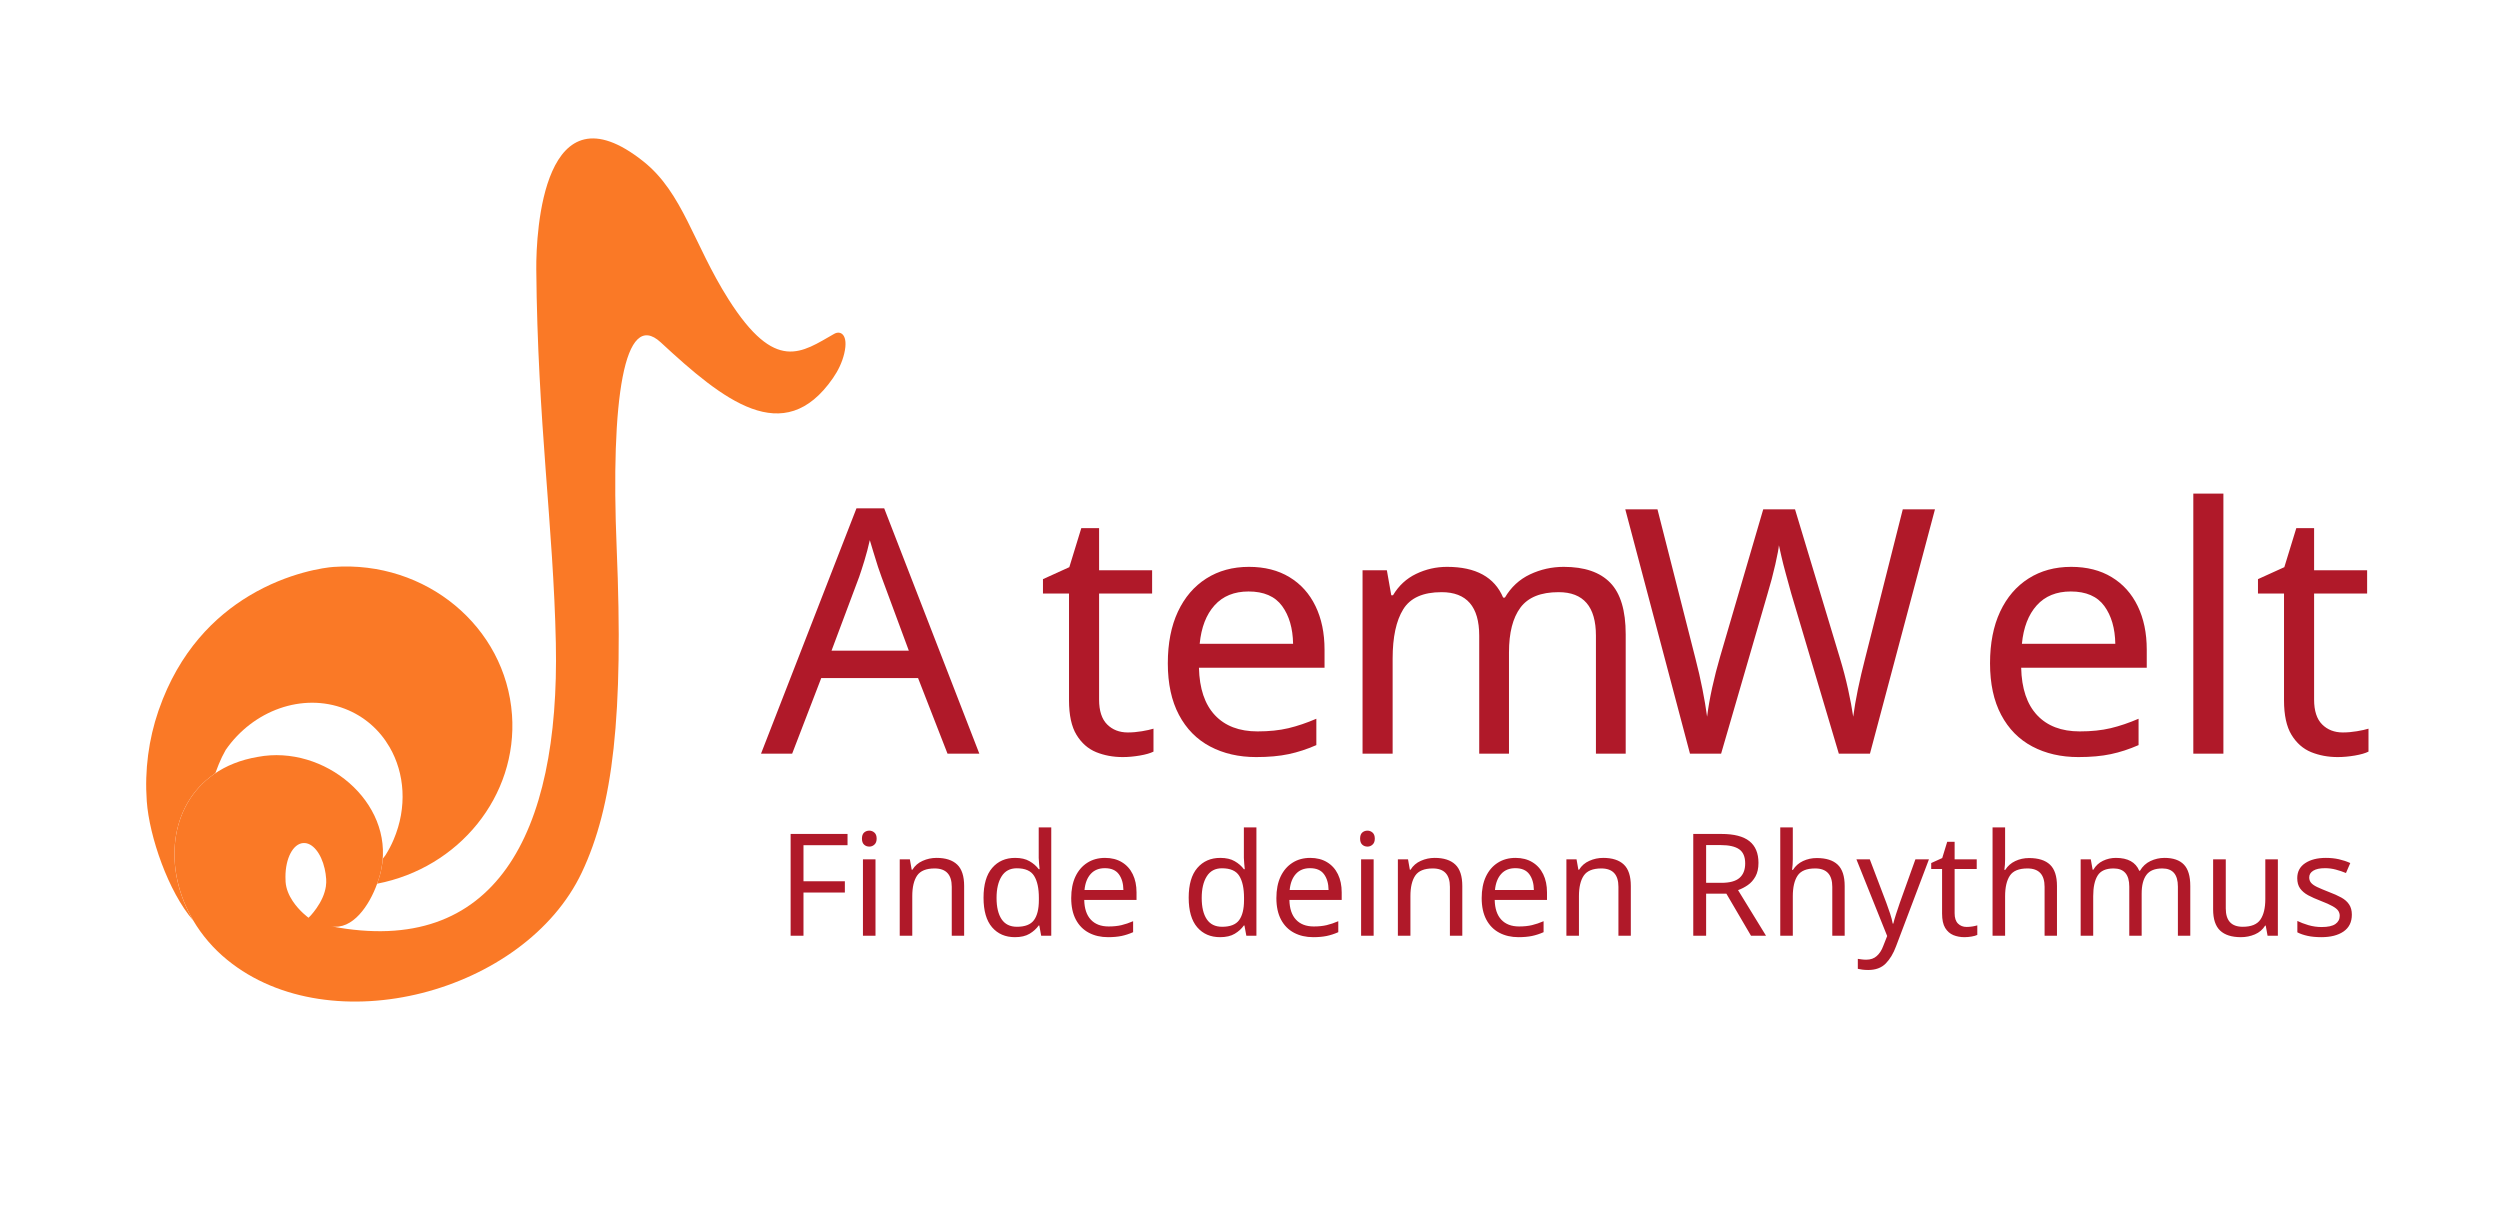
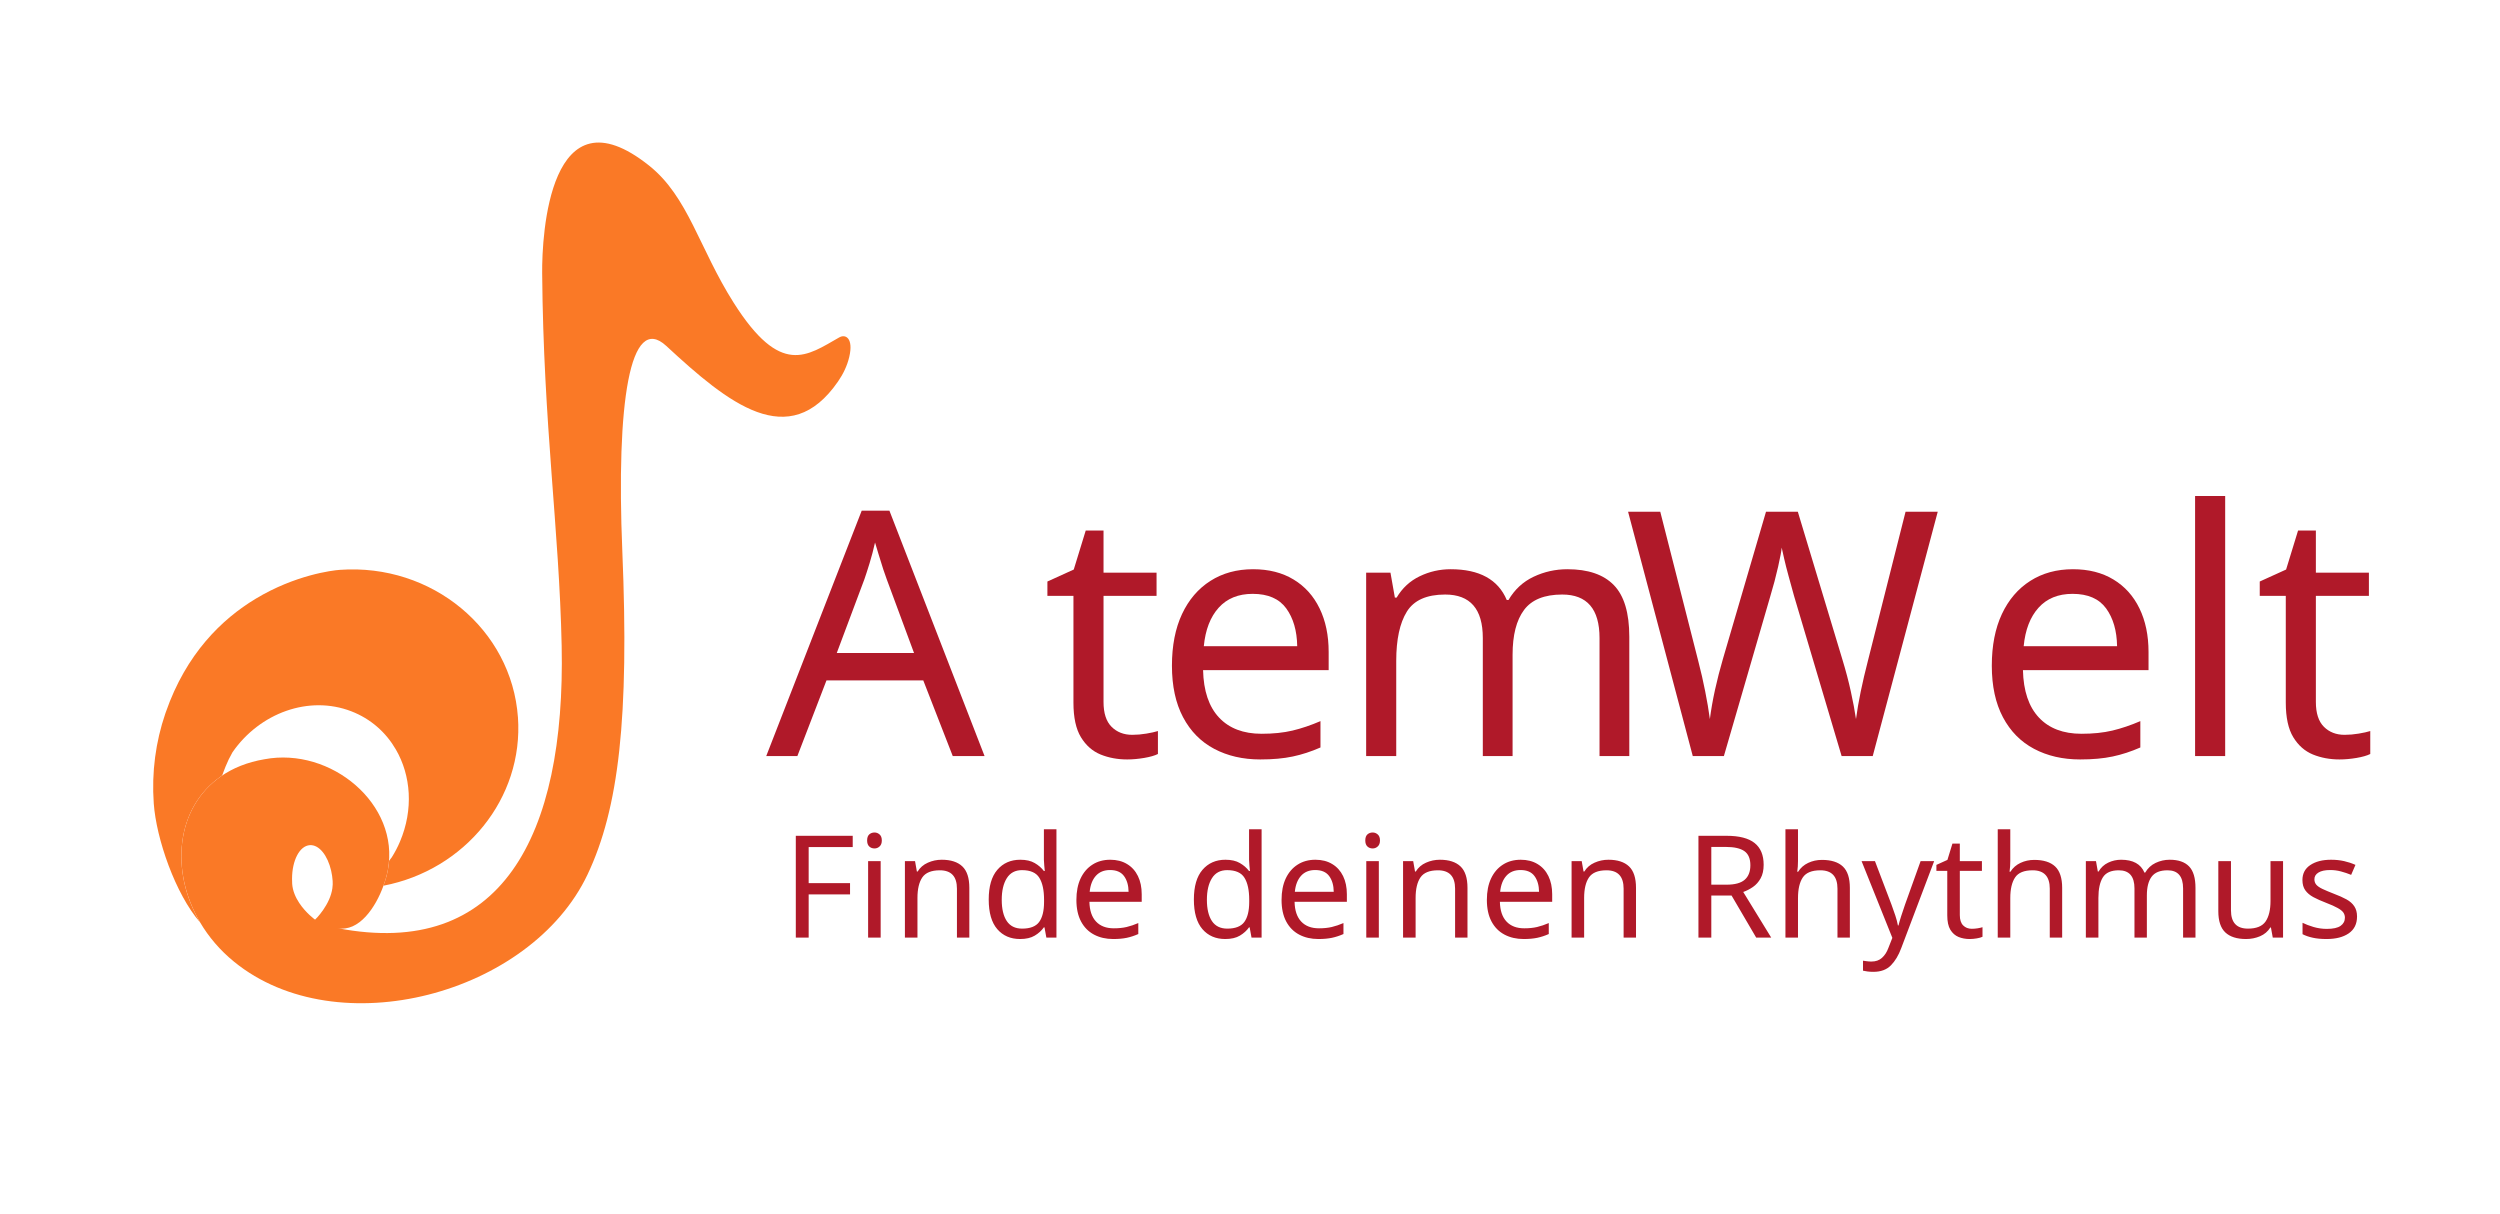
- <svg xmlns="http://www.w3.org/2000/svg" id="Logo" viewBox="0 0 744 361">
-   <defs>
-     <style>
+ <svg xmlns="http://www.w3.org/2000/svg" id="Logo" viewBox="0 0 744 361" version="1.1">
+   <defs id="defs1">
+     <style id="style1">
      .cls-1 {
        letter-spacing: -.04em;
      }

      .cls-2 {
        font-family: Kolage-Light, Kolage;
        font-size: 42.43px;
        font-variation-settings: 'wght' 300;
        font-weight: 300;
      }

      .cls-2, .cls-3 {
        fill: #b01929;
      }

      .cls-4 {
        fill: #fa7926;
        stroke-width: 0px;
      }

      .cls-5 {
        letter-spacing: -.04em;
      }

      .cls-3 {
        font-family: DeliusSwashCaps-Regular, 'Delius Swash Caps';
        font-size: 101.83px;
      }

      .cls-6 {
        letter-spacing: 0em;
      }

      .cls-7 {
        letter-spacing: -.01em;
      }
    </style>
  </defs>
-   <text class="cls-3" transform="translate(226.48 224.29)">
-     <tspan class="cls-6" x="0" y="0">A</tspan>
-     <tspan class="cls-7" x="82.28" y="0">t</tspan>
-     <tspan x="115.47" y="0">e</tspan>
-     <tspan class="cls-1" x="170.36" y="0">m</tspan>
-     <tspan class="cls-5" x="255.99" y="0">W</tspan>
-     <tspan x="360.16" y="0">elt</tspan>
+   <text class="cls-3" id="text6" x="228.037" y="224.998" style="stroke-width:0.997">
+     <tspan class="cls-6" x="228.037" y="224.998" id="tspan1" style="stroke-width:0.997">A</tspan>
+     <tspan class="cls-7" x="310.082" y="224.998" id="tspan2" style="stroke-width:0.997">t</tspan>
+     <tspan x="343.177" y="224.998" id="tspan3" style="stroke-width:0.997">e</tspan>
+     <tspan class="cls-1" x="397.91" y="224.998" id="tspan4" style="stroke-width:0.997">m</tspan>
+     <tspan class="cls-5" x="483.295" y="224.998" id="tspan5" style="stroke-width:0.997">W</tspan>
+     <tspan x="587.167" y="224.998" id="tspan6" style="stroke-width:0.997">elt</tspan>
  </text>
-   <path class="cls-4" d="m152.37,212.7c1.73,24.24-15.82,45.61-40.14,50.29,0,0-.03.01-.03.01.1-.24.18-.49.27-.73.08-.21.15-.42.22-.63.14-.41.26-.83.37-1.23.04-.11.06-.21.09-.31.07-.25.13-.51.18-.76.09-.36.17-.72.22-1.07.02-.08.04-.17.05-.25.08-.45.15-.89.2-1.31.05-.41.09-.8.13-1.18l.78-1.01.05-.06v-.02c.91-1.45,1.72-2.98,2.4-4.6,4.07-9.58,3.3-19.74-1.24-27.53-2.94-5.07-7.47-9.13-13.27-11.37-12.68-4.9-27.34.5-35.45,12.19-.03.04-.05.06-.06.1-.76,1.33-1.44,2.73-2.03,4.19-.17.43-.34.87-.5,1.3,0,0-.24.58-.5,1.32-.13.09-.26.2-.4.33,0,0-.02,0-.02.02-13.38,9.29-15.24,28.22-6.17,43.57-7.42-8.52-13.1-25.07-13.84-35.51-.67-9.37.59-18.45,3.44-26.81.05-.14.09-.29.15-.42,6.07-17.47,16.74-27.81,26.87-33.9,11.73-7.06,22.76-8.44,25.1-8.6,27.47-1.96,51.26,17.75,53.13,44.02Z" />
-   <path class="cls-4" d="m248.33,99.31c-9.74,5.53-17.49,11.91-31.55-10.27-10.4-16.41-13.55-31.62-25.26-40.96-29.79-23.78-32.02,20.78-31.92,32.1.38,45.28,5.09,76.32,5.82,111.24,1.19,56.95-18.09,93.64-66.91,84.24,6.43,1.24,11.42-6.25,13.72-12.66,0,0-.03.01-.03.01.1-.24.18-.49.27-.73.08-.21.15-.42.22-.63.14-.41.26-.83.37-1.23.1-.36.19-.72.27-1.07.08-.36.15-.71.22-1.07,3.65-19.64-17.04-36.77-36.83-33.03-5.14.87-9.48,2.65-13,5.11,0,0-.02,0-.02.02-13.38,9.29-15.24,28.22-6.17,43.57,0,0,0,.02,0,.02,2.53,4.28,5.91,8.29,10.14,11.73,30.89,25.14,88.53,9.71,105.46-26.02,9.35-19.74,12.47-46.76,10.39-96.63-1.83-44.02,2.21-71.26,13.12-61.16,18.54,17.17,36.61,31.84,51.26,10.62,1.54-2.22,2.73-4.69,3.35-7.32,1.32-5.63-1.12-6.89-2.92-5.87Zm-151.33,164.37c-.17,1.2-.53,2.37-1,3.43-1.04,2.36-2.56,4.26-3.45,5.26-.44.48-.73.75-.73.75,0,0-2.73-1.95-4.74-5-1.07-1.63-1.94-3.56-2.09-5.68-.04-.51-.05-1-.04-1.49,0-5.47,2.23-9.84,5.29-10.06,2.77-.2,5.34,3.05,6.39,7.66,0,0,0,0,0,.02.22.95.37,1.96.44,3.01.05.71.02,1.41-.08,2.09Z" />
-   <text class="cls-2" transform="translate(231.18 278.48)">
-     <tspan x="0" y="0">Finde deinen Rhythmus</tspan>
+   <path class="cls-4" d="m 154.14,213.44 c 1.725,24.171 -15.775,45.479 -40.025,50.146 0,0 -0.03,0.01 -0.03,0.01 0.1,-0.239 0.179,-0.489 0.269,-0.728 0.08,-0.209 0.15,-0.419 0.219,-0.628 0.14,-0.409 0.259,-0.828 0.369,-1.226 0.04,-0.11 0.06,-0.209 0.09,-0.309 0.07,-0.249 0.13,-0.509 0.179,-0.758 0.09,-0.359 0.17,-0.718 0.219,-1.067 0.02,-0.08 0.04,-0.17 0.05,-0.249 0.08,-0.449 0.15,-0.887 0.199,-1.306 0.05,-0.409 0.09,-0.798 0.13,-1.177 l 0.778,-1.007 0.05,-0.06 v -0.02 c 0.907,-1.446 1.715,-2.971 2.393,-4.587 4.058,-9.553 3.291,-19.683 -1.236,-27.451 -2.932,-5.055 -7.449,-9.104 -13.232,-11.337 -12.644,-4.886 -27.262,0.499 -35.349,12.155 -0.03,0.04 -0.05,0.06 -0.06,0.1 -0.758,1.326 -1.436,2.722 -2.024,4.178 -0.17,0.429 -0.339,0.868 -0.499,1.296 0,0 -0.239,0.578 -0.499,1.316 -0.13,0.09 -0.259,0.199 -0.399,0.329 0,0 -0.02,0 -0.02,0.02 -13.342,9.263 -15.197,28.139 -6.152,43.445 -7.399,-8.496 -13.063,-24.998 -13.801,-35.408 -0.668,-9.343 0.588,-18.397 3.43,-26.733 0.05,-0.14 0.09,-0.289 0.15,-0.419 6.053,-17.42 16.692,-27.73 26.793,-33.803 11.697,-7.04 22.695,-8.416 25.028,-8.575 27.392,-1.954 51.114,17.699 52.978,43.894 z" id="path6" />
+   <path class="cls-4" d="m 249.826,100.374 c -9.712,5.514 -17.44,11.876 -31.46,-10.241 -10.37,-16.363 -13.511,-31.529 -25.188,-40.843 -29.705,-23.712 -31.929,20.72 -31.829,32.008 0.379,45.15 5.075,76.101 5.803,110.921 1.187,56.787 -18.038,93.372 -66.719,83.999 6.412,1.236 11.387,-6.232 13.681,-12.624 0,0 -0.03,0.01 -0.03,0.01 0.1,-0.239 0.179,-0.489 0.269,-0.728 0.08,-0.209 0.15,-0.419 0.219,-0.628 0.14,-0.409 0.259,-0.828 0.369,-1.226 0.1,-0.359 0.189,-0.718 0.269,-1.067 0.08,-0.359 0.15,-0.708 0.219,-1.067 3.64,-19.584 -16.991,-36.665 -36.725,-32.935 -5.125,0.868 -9.453,2.642 -12.963,5.095 0,0 -0.02,0 -0.02,0.02 -13.342,9.263 -15.197,28.139 -6.152,43.445 0,0 0,0.02 0,0.02 2.523,4.268 5.893,8.266 10.111,11.696 30.802,25.068 88.277,9.682 105.159,-25.945 9.323,-19.683 12.434,-46.626 10.36,-96.353 -1.825,-43.894 2.204,-71.056 13.083,-60.985 18.487,17.121 36.506,31.749 51.114,10.59 1.536,-2.214 2.722,-4.677 3.34,-7.299 1.316,-5.614 -1.117,-6.87 -2.912,-5.853 z M 98.928,264.273 c -0.17,1.197 -0.528,2.363 -0.997,3.42 -1.037,2.353 -2.553,4.248 -3.44,5.245 -0.439,0.479 -0.728,0.748 -0.728,0.748 0,0 -2.722,-1.944 -4.726,-4.986 -1.067,-1.625 -1.934,-3.55 -2.084,-5.664 -0.04,-0.509 -0.05,-0.997 -0.04,-1.486 0,-5.454 2.224,-9.812 5.275,-10.031 2.762,-0.199 5.325,3.041 6.372,7.638 0,0 0,0 0,0.02 0.219,0.947 0.369,1.954 0.439,3.001 0.05,0.708 0.02,1.406 -0.08,2.084 z" id="path7" />
+   <text class="cls-2" id="text7" x="232.723" y="279.033" style="stroke-width:0.997">
+     <tspan x="232.723" y="279.033" id="tspan7" style="stroke-width:0.997">Finde deinen Rhythmus</tspan>
  </text>
</svg>
